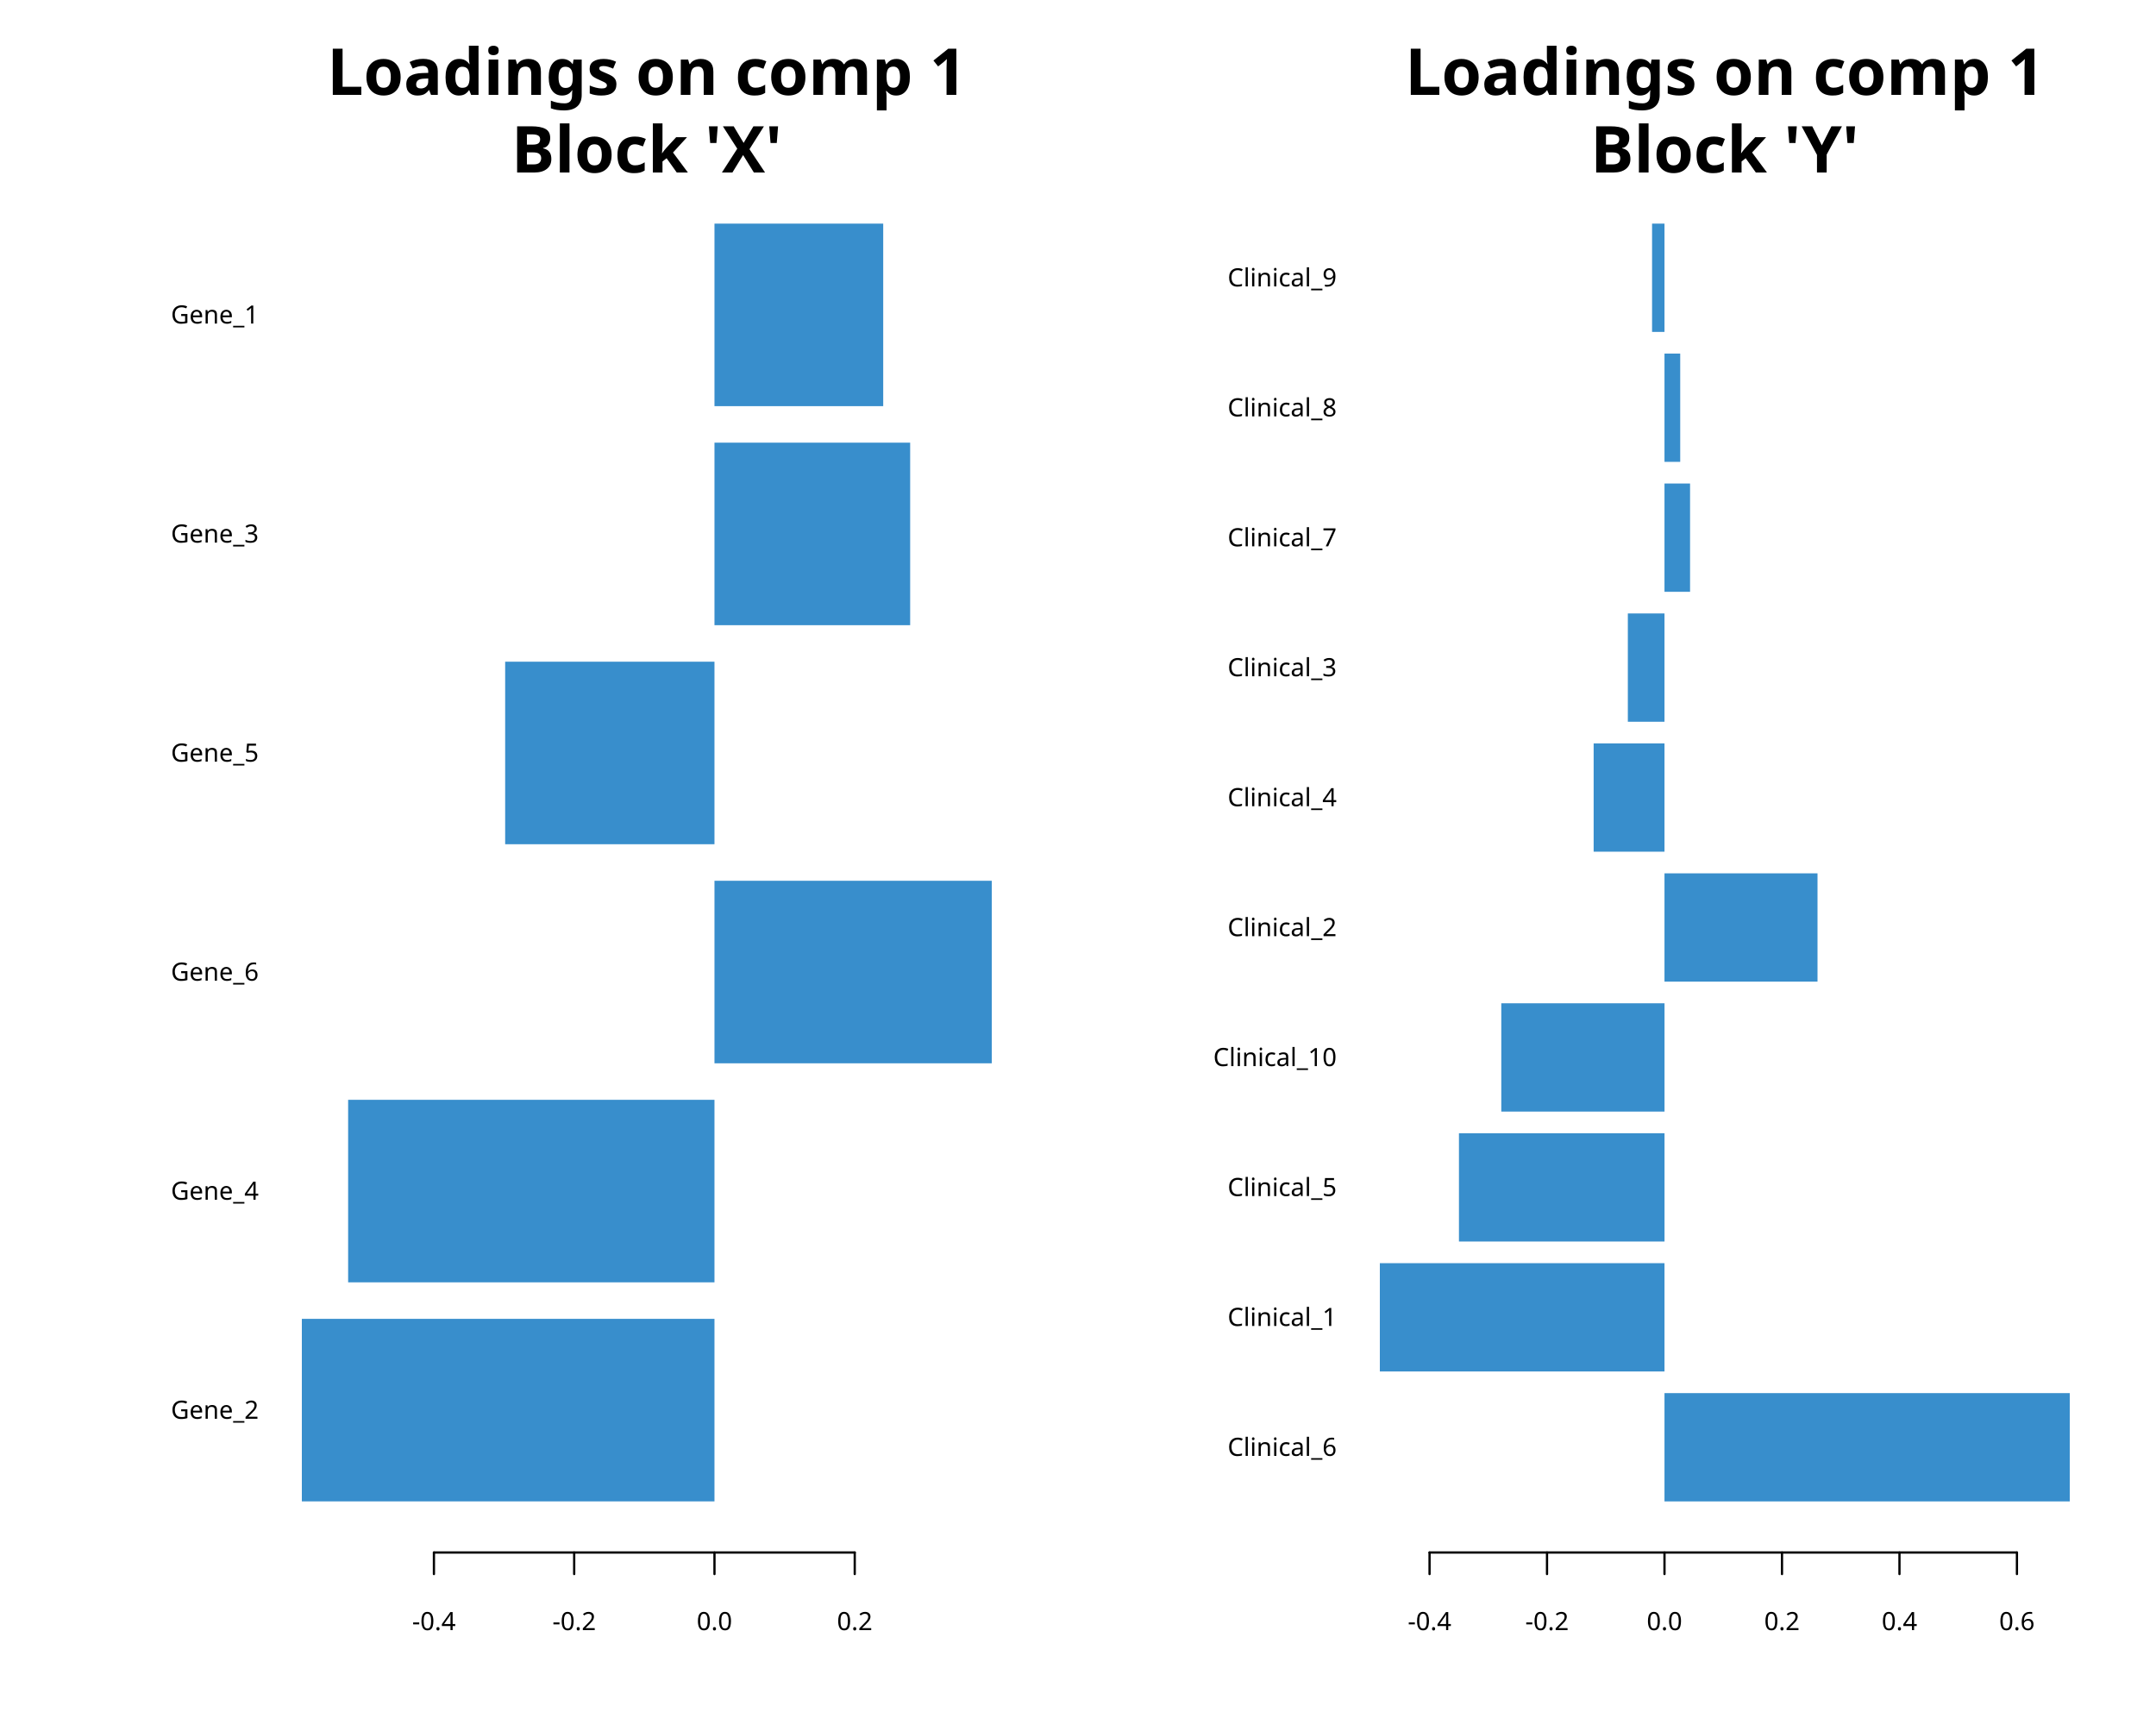
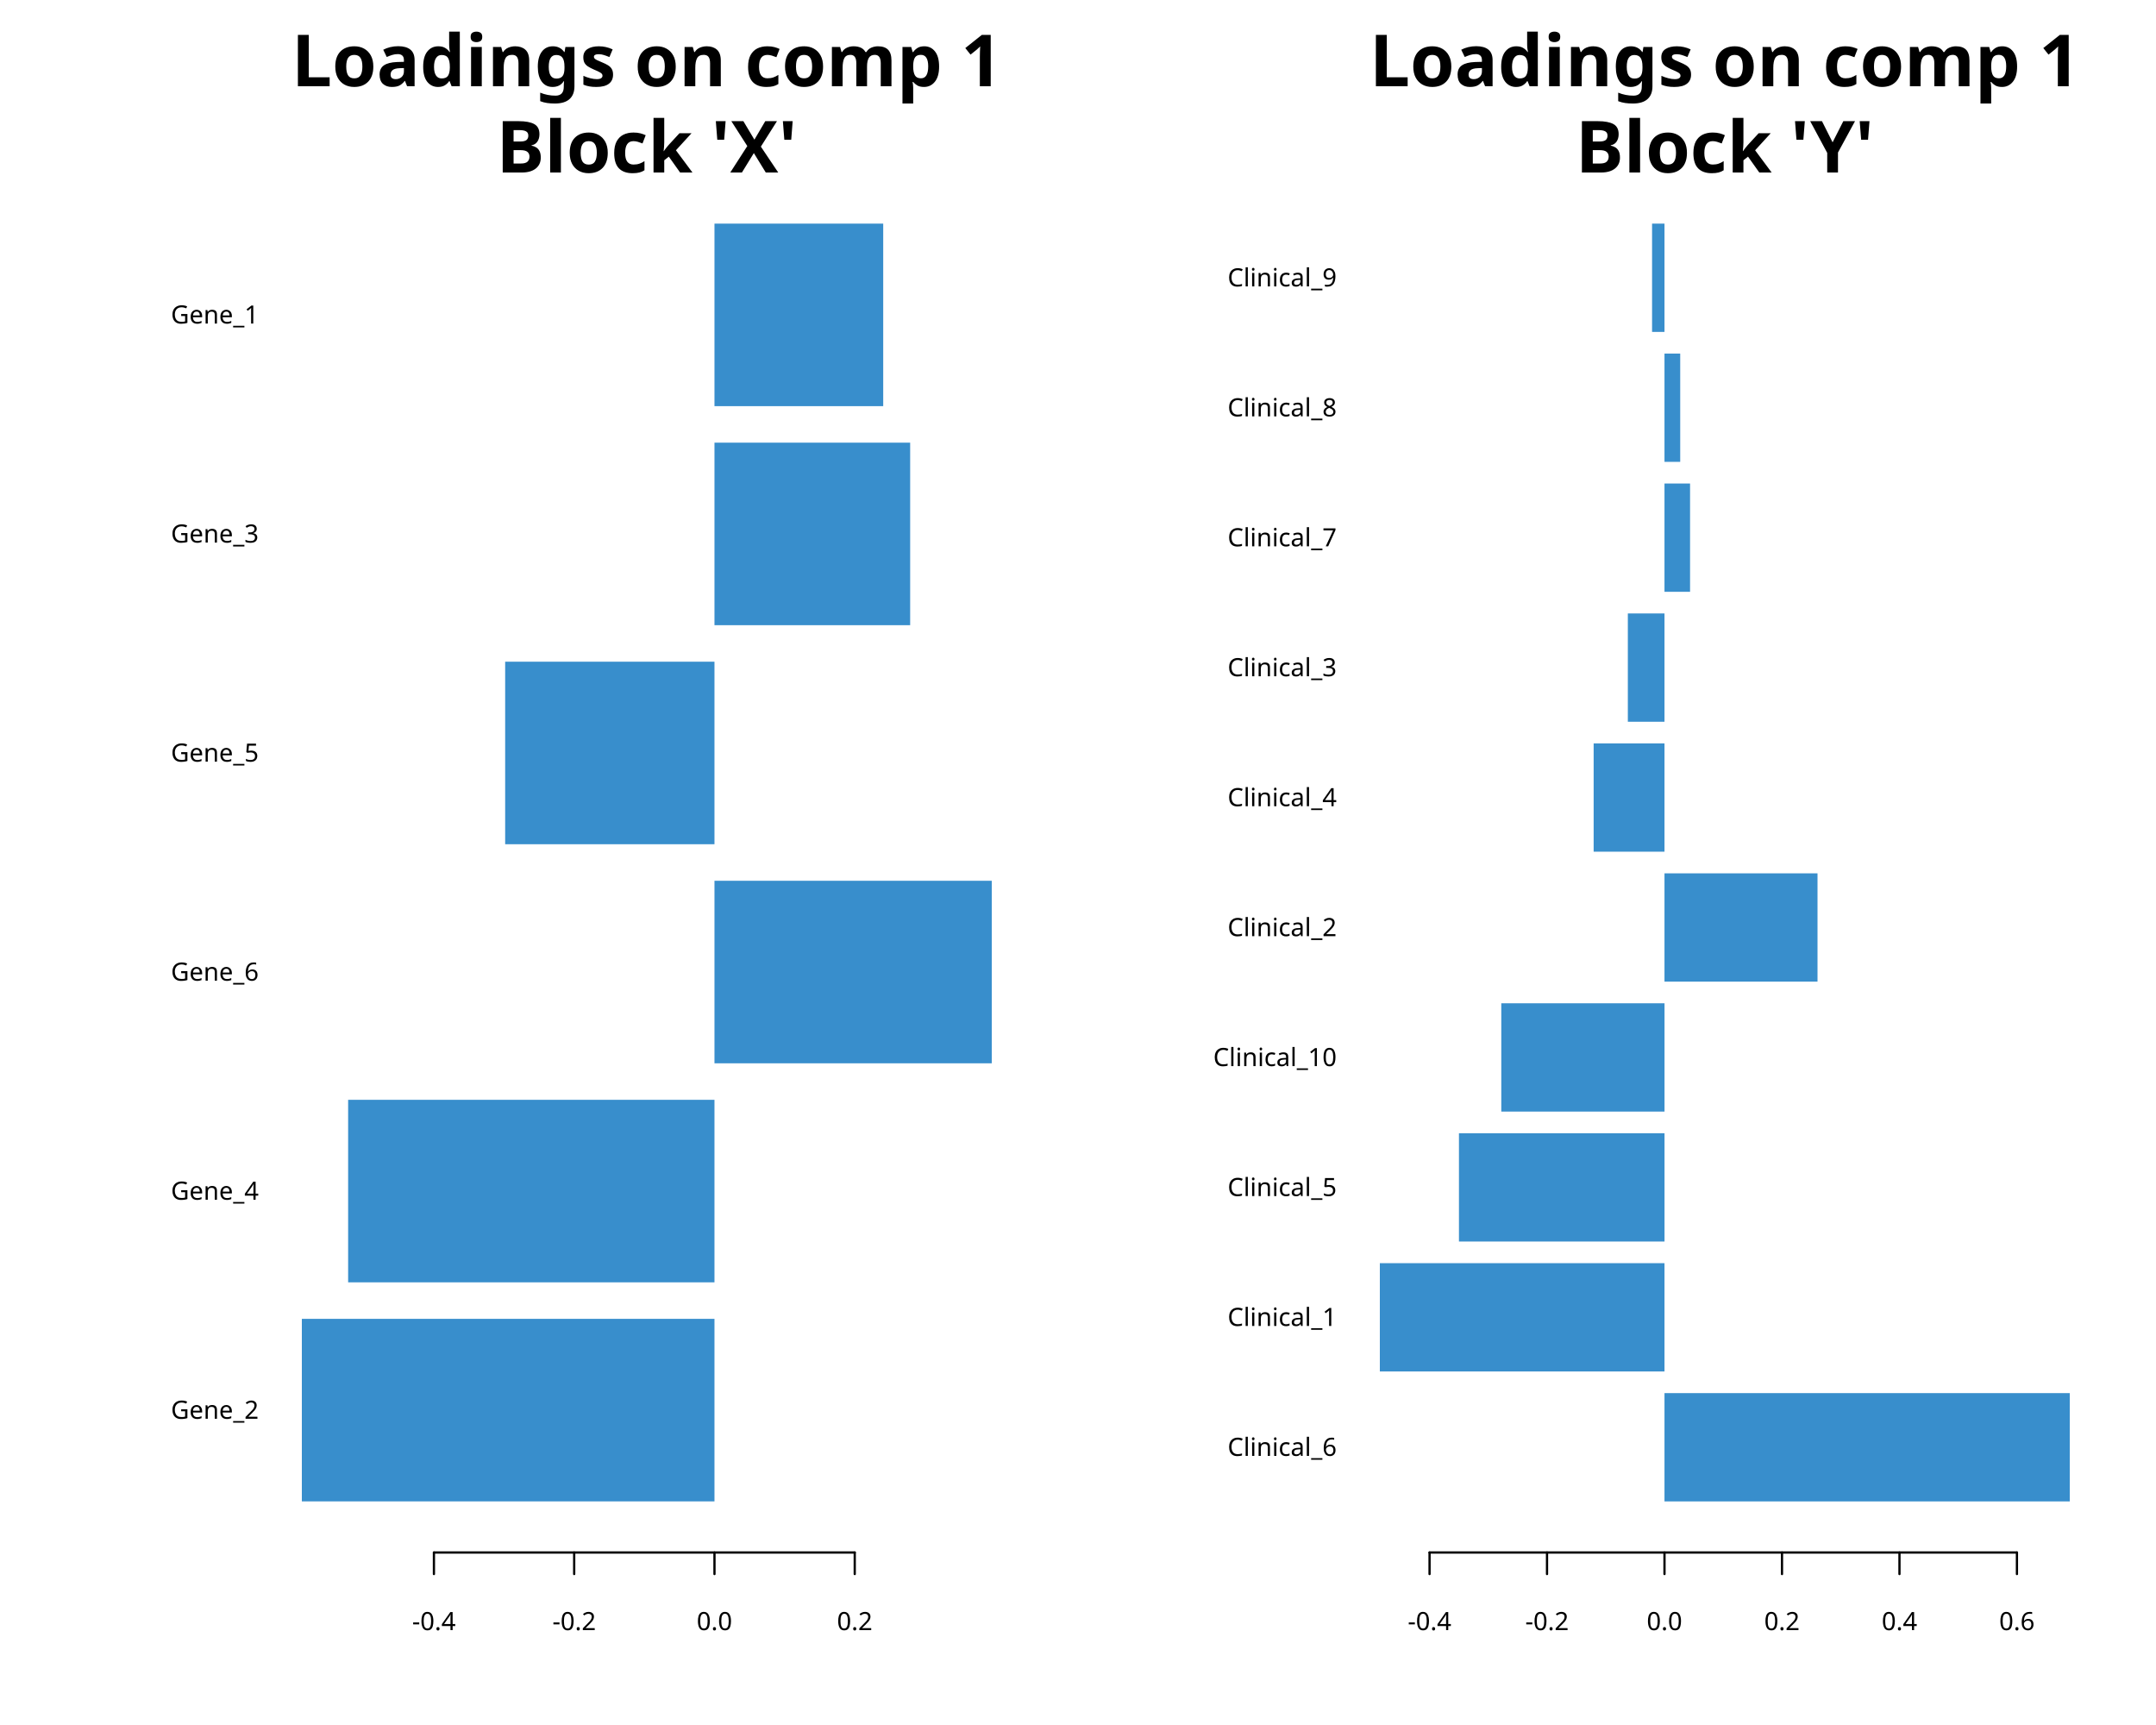
<svg xmlns="http://www.w3.org/2000/svg" class="svglite" data-engine-version="2.0" width="720.00pt" height="576.00pt" viewBox="0 0 720.00 576.00">
  <defs>
    <style type="text/css">
    .svglite line, .svglite polyline, .svglite polygon, .svglite path, .svglite rect, .svglite circle {
      fill: none;
      stroke: #000000;
      stroke-linecap: round;
      stroke-linejoin: round;
      stroke-miterlimit: 10.00;
    }
  </style>
  </defs>
  <rect width="100%" height="100%" style="stroke: none; fill: #FFFFFF;" />
  <defs>
    <clipPath id="cpMC4wMHw3MjAuMDB8MC4wMHw1NzYuMDA=">
      <rect x="0.00" y="0.00" width="720.00" height="576.00" />
    </clipPath>
  </defs>
  <g clip-path="url(#cpMC4wMHw3MjAuMDB8MC4wMHw1NzYuMDA=)">
</g>
  <defs>
    <clipPath id="cpMC4wMHwzNjAuMDB8MC4wMHw1NzYuMDA=">
      <rect x="0.00" y="0.00" width="360.00" height="576.00" />
    </clipPath>
  </defs>
  <g clip-path="url(#cpMC4wMHwzNjAuMDB8MC4wMHw1NzYuMDA=)">
    <rect x="100.80" y="440.38" width="137.80" height="60.95" style="stroke-width: 0.75; stroke: none; fill: #388ECC;" />
    <rect x="116.26" y="367.24" width="122.34" height="60.95" style="stroke-width: 0.75; stroke: none; fill: #388ECC;" />
    <rect x="238.60" y="294.10" width="92.60" height="60.95" style="stroke-width: 0.75; stroke: none; fill: #388ECC;" />
    <rect x="168.70" y="220.95" width="69.90" height="60.95" style="stroke-width: 0.75; stroke: none; fill: #388ECC;" />
    <rect x="238.60" y="147.81" width="65.35" height="60.95" style="stroke-width: 0.75; stroke: none; fill: #388ECC;" />
    <rect x="238.60" y="74.67" width="56.35" height="60.95" style="stroke-width: 0.75; stroke: none; fill: #388ECC;" />
  </g>
  <g clip-path="url(#cpMC4wMHw3MjAuMDB8MC4wMHw1NzYuMDA=)">
    <text x="86.40" y="473.75" text-anchor="end" style="font-size: 8.40px; font-family: sans;" textLength="29.90px" lengthAdjust="spacingAndGlyphs">Gene_2</text>
    <text x="86.40" y="400.60" text-anchor="end" style="font-size: 8.40px; font-family: sans;" textLength="29.90px" lengthAdjust="spacingAndGlyphs">Gene_4</text>
    <text x="86.40" y="327.46" text-anchor="end" style="font-size: 8.40px; font-family: sans;" textLength="29.90px" lengthAdjust="spacingAndGlyphs">Gene_6</text>
    <text x="86.40" y="254.32" text-anchor="end" style="font-size: 8.40px; font-family: sans;" textLength="29.90px" lengthAdjust="spacingAndGlyphs">Gene_5</text>
    <text x="86.40" y="181.18" text-anchor="end" style="font-size: 8.40px; font-family: sans;" textLength="29.90px" lengthAdjust="spacingAndGlyphs">Gene_3</text>
    <text x="86.40" y="108.03" text-anchor="end" style="font-size: 8.40px; font-family: sans;" textLength="29.90px" lengthAdjust="spacingAndGlyphs">Gene_1</text>
    <line x1="144.91" y1="518.40" x2="285.44" y2="518.40" style="stroke-width: 0.75;" />
    <line x1="144.91" y1="518.40" x2="144.91" y2="525.60" style="stroke-width: 0.75;" />
    <line x1="191.75" y1="518.40" x2="191.75" y2="525.60" style="stroke-width: 0.75;" />
    <line x1="238.60" y1="518.40" x2="238.60" y2="525.60" style="stroke-width: 0.75;" />
    <line x1="285.44" y1="518.40" x2="285.44" y2="525.60" style="stroke-width: 0.75;" />
    <text x="144.91" y="544.32" text-anchor="middle" style="font-size: 8.40px; font-family: sans;" textLength="14.47px" lengthAdjust="spacingAndGlyphs">-0.4</text>
    <text x="191.75" y="544.32" text-anchor="middle" style="font-size: 8.40px; font-family: sans;" textLength="14.47px" lengthAdjust="spacingAndGlyphs">-0.2</text>
    <text x="238.60" y="544.32" text-anchor="middle" style="font-size: 8.40px; font-family: sans;" textLength="11.68px" lengthAdjust="spacingAndGlyphs">0.0</text>
    <text x="285.44" y="544.32" text-anchor="middle" style="font-size: 8.40px; font-family: sans;" textLength="11.68px" lengthAdjust="spacingAndGlyphs">0.2</text>
  </g>
  <g clip-path="url(#cpMC4wMHwzNjAuMDB8MC4wMHw1NzYuMDA=)">
-     <text x="216.00" y="31.68" text-anchor="middle" style="font-size: 21.60px; font-weight: bold; font-family: sans;" textLength="194.57px" lengthAdjust="spacingAndGlyphs">Loadings on comp 1</text>
-     <text x="216.00" y="57.60" text-anchor="middle" style="font-size: 21.60px; font-weight: bold; font-family: sans;" textLength="81.49px" lengthAdjust="spacingAndGlyphs">Block 'X'</text>
+     <text x="216.00" y="28.80" text-anchor="middle" style="font-size: 24.00px; font-weight: bold; font-family: sans;" textLength="216.19px" lengthAdjust="spacingAndGlyphs">Loadings on comp 1</text>
+     <text x="216.00" y="57.60" text-anchor="middle" style="font-size: 24.00px; font-weight: bold; font-family: sans;" textLength="90.55px" lengthAdjust="spacingAndGlyphs">Block 'X'</text>
  </g>
  <defs>
    <clipPath id="cpMzYwLjAwfDcyMC4wMHwwLjAwfDU3Ni4wMA==">
      <rect x="360.00" y="0.00" width="360.00" height="576.00" />
    </clipPath>
  </defs>
  <g clip-path="url(#cpMzYwLjAwfDcyMC4wMHwwLjAwfDU3Ni4wMA==)">
    <rect x="555.86" y="465.18" width="135.34" height="36.16" style="stroke-width: 0.75; stroke: none; fill: #388ECC;" />
    <rect x="460.80" y="421.79" width="95.06" height="36.16" style="stroke-width: 0.75; stroke: none; fill: #388ECC;" />
    <rect x="487.22" y="378.40" width="68.65" height="36.16" style="stroke-width: 0.75; stroke: none; fill: #388ECC;" />
    <rect x="501.36" y="335.01" width="54.51" height="36.16" style="stroke-width: 0.75; stroke: none; fill: #388ECC;" />
    <rect x="555.86" y="291.62" width="51.10" height="36.16" style="stroke-width: 0.75; stroke: none; fill: #388ECC;" />
    <rect x="532.20" y="248.23" width="23.66" height="36.16" style="stroke-width: 0.75; stroke: none; fill: #388ECC;" />
    <rect x="543.62" y="204.84" width="12.24" height="36.16" style="stroke-width: 0.75; stroke: none; fill: #388ECC;" />
    <rect x="555.86" y="161.45" width="8.54" height="36.16" style="stroke-width: 0.75; stroke: none; fill: #388ECC;" />
    <rect x="555.86" y="118.06" width="5.25" height="36.16" style="stroke-width: 0.75; stroke: none; fill: #388ECC;" />
    <rect x="551.71" y="74.67" width="4.15" height="36.16" style="stroke-width: 0.75; stroke: none; fill: #388ECC;" />
  </g>
  <g clip-path="url(#cpMC4wMHw3MjAuMDB8MC4wMHw1NzYuMDA=)">
    <text x="446.40" y="486.14" text-anchor="end" style="font-size: 8.40px; font-family: sans;" textLength="36.42px" lengthAdjust="spacingAndGlyphs">Clinical_6</text>
    <text x="446.40" y="442.75" text-anchor="end" style="font-size: 8.40px; font-family: sans;" textLength="36.42px" lengthAdjust="spacingAndGlyphs">Clinical_1</text>
    <text x="446.40" y="399.37" text-anchor="end" style="font-size: 8.40px; font-family: sans;" textLength="36.42px" lengthAdjust="spacingAndGlyphs">Clinical_5</text>
    <text x="446.40" y="355.98" text-anchor="end" style="font-size: 8.40px; font-family: sans;" textLength="41.09px" lengthAdjust="spacingAndGlyphs">Clinical_10</text>
    <text x="446.40" y="312.59" text-anchor="end" style="font-size: 8.40px; font-family: sans;" textLength="36.42px" lengthAdjust="spacingAndGlyphs">Clinical_2</text>
    <text x="446.40" y="269.20" text-anchor="end" style="font-size: 8.40px; font-family: sans;" textLength="36.42px" lengthAdjust="spacingAndGlyphs">Clinical_4</text>
    <text x="446.40" y="225.81" text-anchor="end" style="font-size: 8.40px; font-family: sans;" textLength="36.42px" lengthAdjust="spacingAndGlyphs">Clinical_3</text>
    <text x="446.40" y="182.42" text-anchor="end" style="font-size: 8.40px; font-family: sans;" textLength="36.42px" lengthAdjust="spacingAndGlyphs">Clinical_7</text>
    <text x="446.40" y="139.03" text-anchor="end" style="font-size: 8.40px; font-family: sans;" textLength="36.42px" lengthAdjust="spacingAndGlyphs">Clinical_8</text>
    <text x="446.40" y="95.64" text-anchor="end" style="font-size: 8.40px; font-family: sans;" textLength="36.42px" lengthAdjust="spacingAndGlyphs">Clinical_9</text>
    <line x1="477.40" y1="518.40" x2="673.56" y2="518.40" style="stroke-width: 0.75;" />
    <line x1="477.40" y1="518.40" x2="477.40" y2="525.60" style="stroke-width: 0.75;" />
    <line x1="516.63" y1="518.40" x2="516.63" y2="525.60" style="stroke-width: 0.75;" />
    <line x1="555.86" y1="518.40" x2="555.86" y2="525.60" style="stroke-width: 0.75;" />
    <line x1="595.10" y1="518.40" x2="595.10" y2="525.60" style="stroke-width: 0.75;" />
    <line x1="634.33" y1="518.40" x2="634.33" y2="525.60" style="stroke-width: 0.75;" />
    <line x1="673.56" y1="518.40" x2="673.56" y2="525.60" style="stroke-width: 0.75;" />
    <text x="477.40" y="544.32" text-anchor="middle" style="font-size: 8.40px; font-family: sans;" textLength="14.47px" lengthAdjust="spacingAndGlyphs">-0.4</text>
    <text x="516.63" y="544.32" text-anchor="middle" style="font-size: 8.40px; font-family: sans;" textLength="14.47px" lengthAdjust="spacingAndGlyphs">-0.2</text>
    <text x="555.86" y="544.32" text-anchor="middle" style="font-size: 8.40px; font-family: sans;" textLength="11.68px" lengthAdjust="spacingAndGlyphs">0.0</text>
    <text x="595.10" y="544.32" text-anchor="middle" style="font-size: 8.40px; font-family: sans;" textLength="11.68px" lengthAdjust="spacingAndGlyphs">0.2</text>
    <text x="634.33" y="544.32" text-anchor="middle" style="font-size: 8.40px; font-family: sans;" textLength="11.68px" lengthAdjust="spacingAndGlyphs">0.4</text>
    <text x="673.56" y="544.32" text-anchor="middle" style="font-size: 8.40px; font-family: sans;" textLength="11.68px" lengthAdjust="spacingAndGlyphs">0.6</text>
  </g>
  <g clip-path="url(#cpMzYwLjAwfDcyMC4wMHwwLjAwfDU3Ni4wMA==)">
-     <text x="576.00" y="31.68" text-anchor="middle" style="font-size: 21.60px; font-weight: bold; font-family: sans;" textLength="194.57px" lengthAdjust="spacingAndGlyphs">Loadings on comp 1</text>
-     <text x="576.00" y="57.60" text-anchor="middle" style="font-size: 21.60px; font-weight: bold; font-family: sans;" textLength="81.49px" lengthAdjust="spacingAndGlyphs">Block 'Y'</text>
+     <text x="576.00" y="28.80" text-anchor="middle" style="font-size: 24.00px; font-weight: bold; font-family: sans;" textLength="216.19px" lengthAdjust="spacingAndGlyphs">Loadings on comp 1</text>
+     <text x="576.00" y="57.60" text-anchor="middle" style="font-size: 24.00px; font-weight: bold; font-family: sans;" textLength="90.55px" lengthAdjust="spacingAndGlyphs">Block 'Y'</text>
  </g>
</svg>
